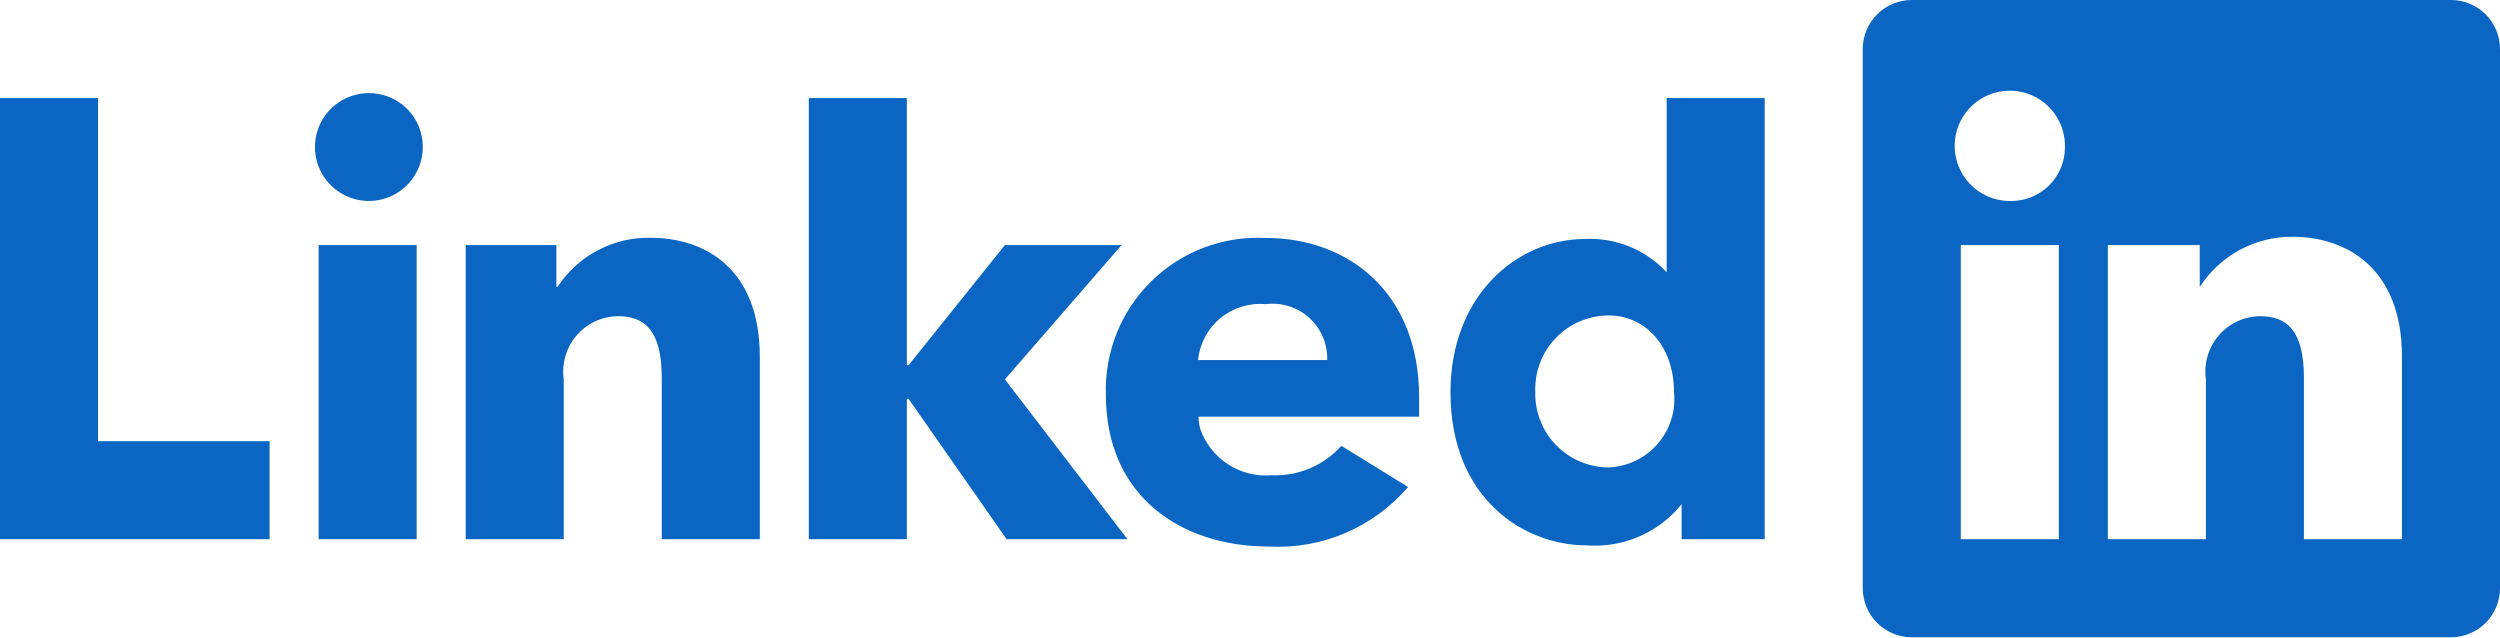
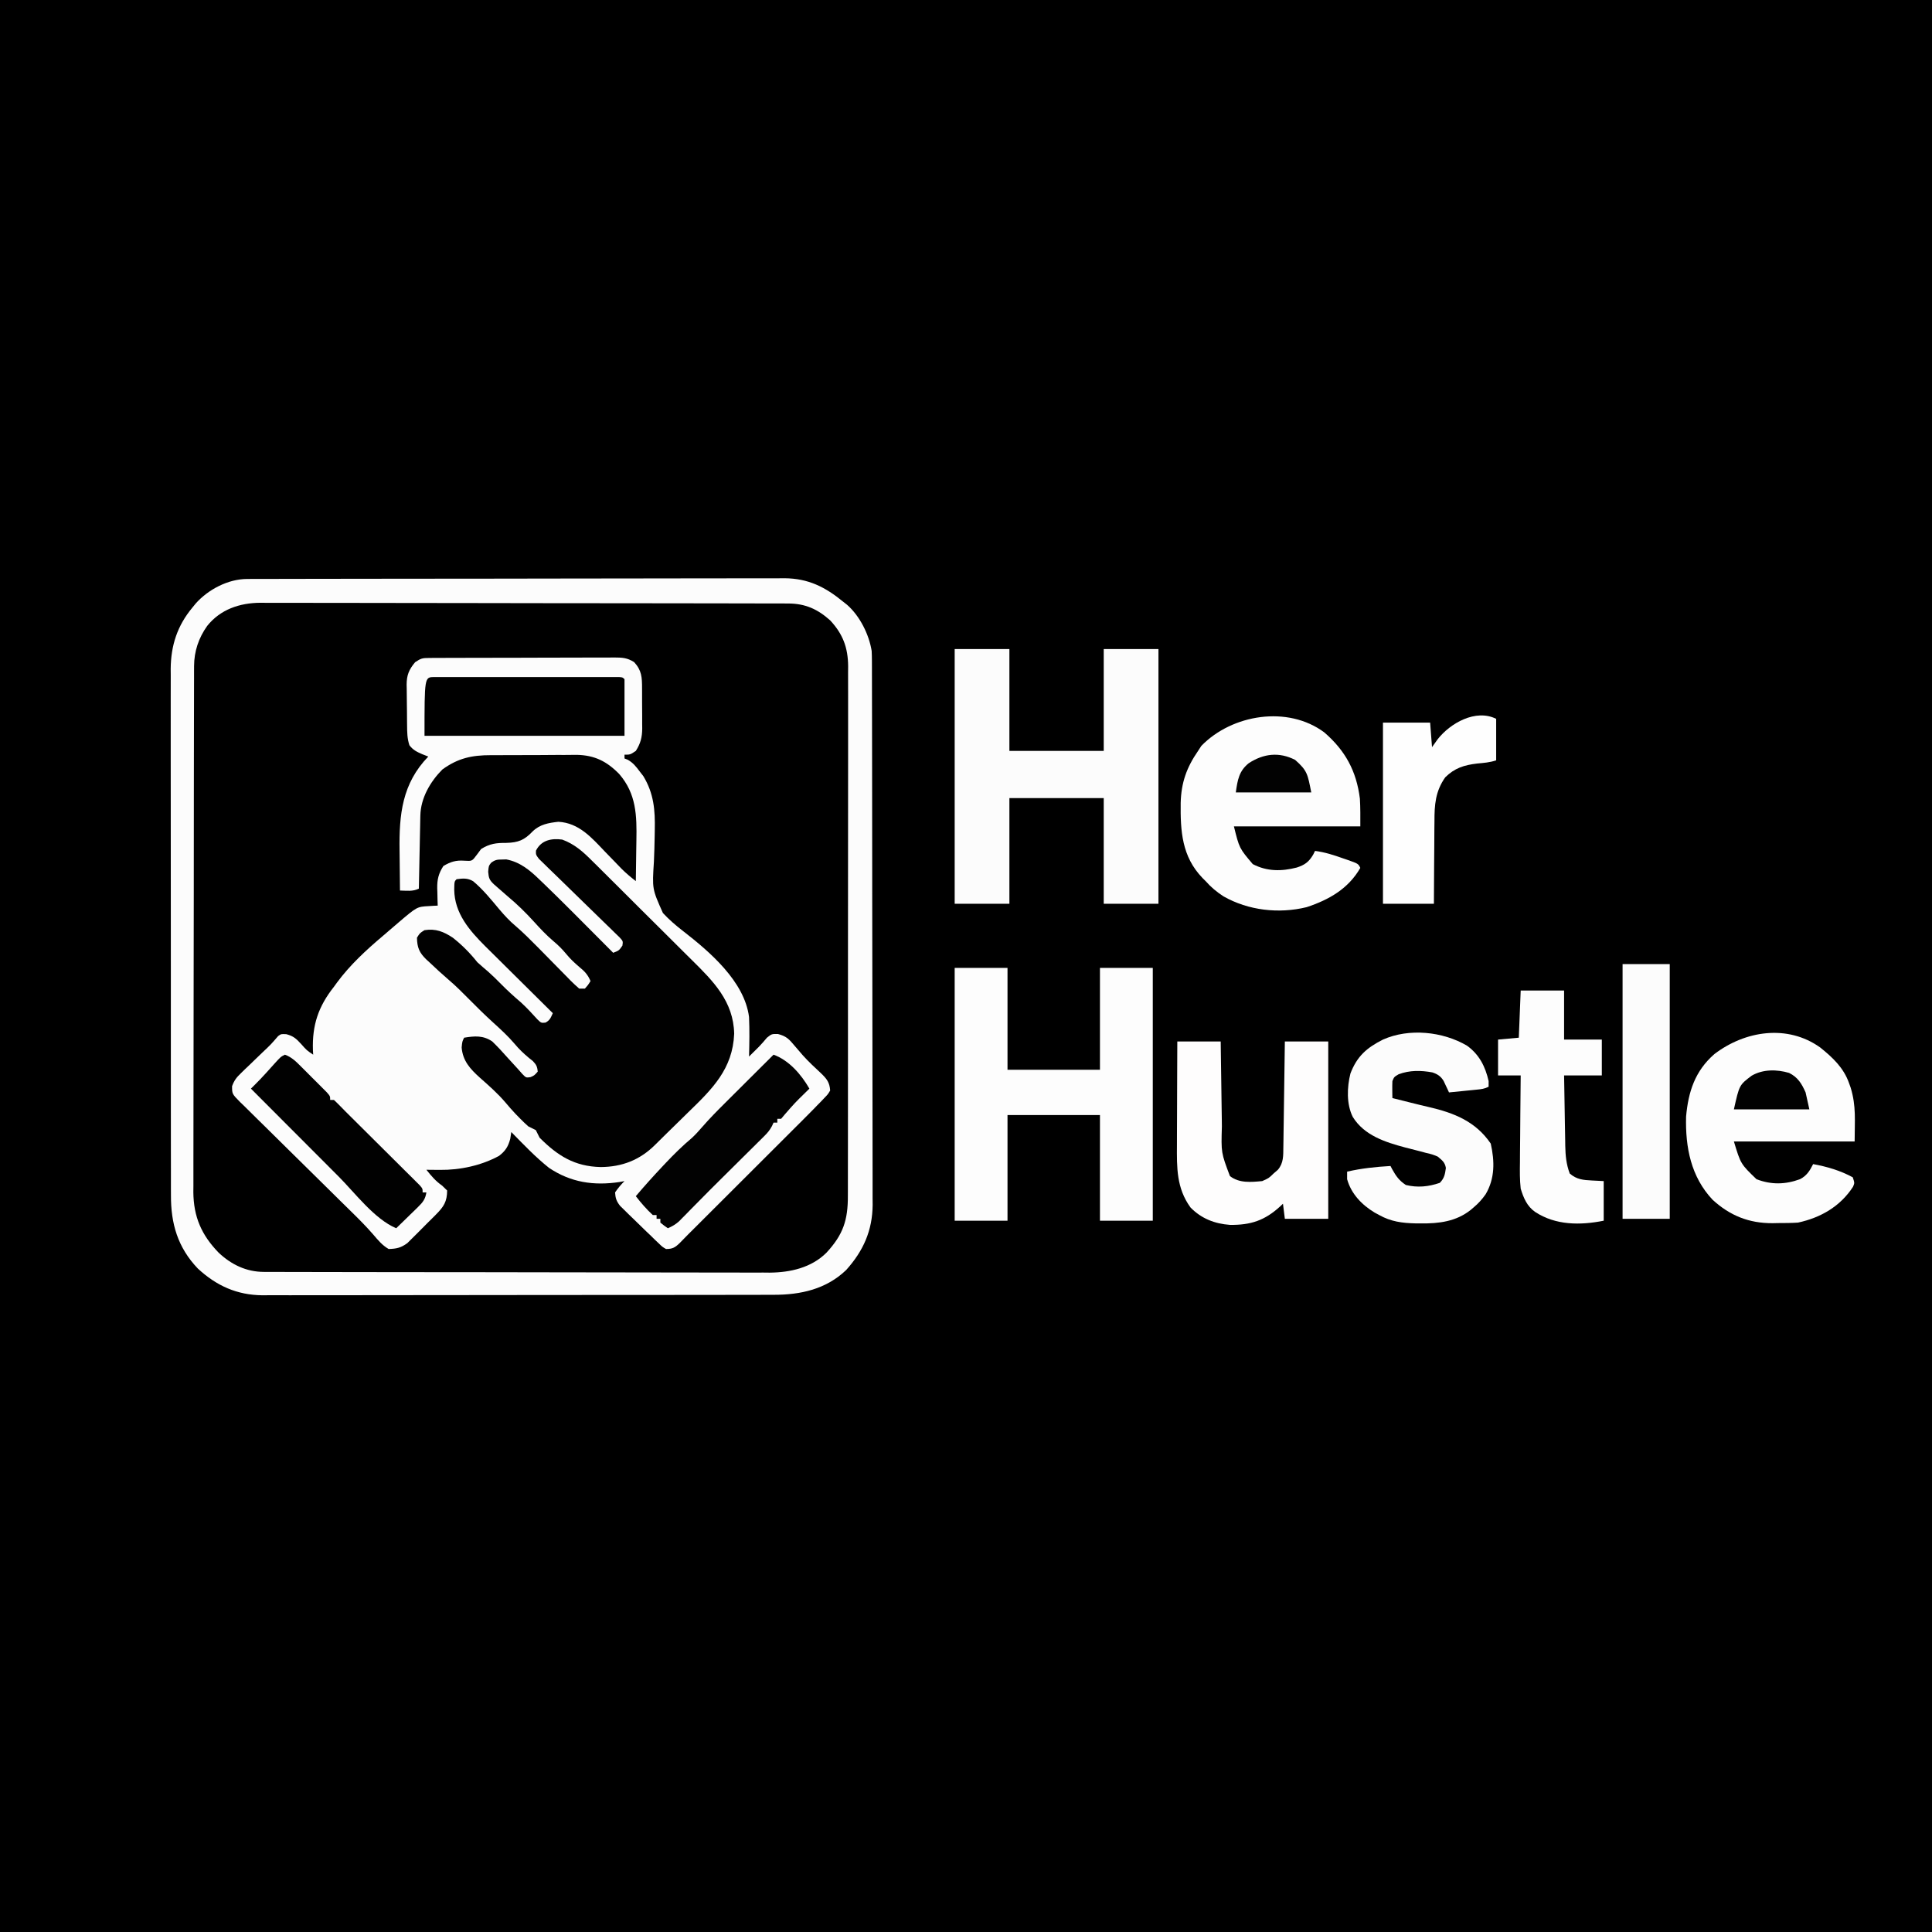
- <svg xmlns="http://www.w3.org/2000/svg" width="102" height="26" viewBox="0 0 102 26" fill="none" id="linkedin-logo" preserveAspectRatio="xMinYMin meet" focusable="false">
-   <path d="M13 10H17V22H13V10ZM15 3.8C14.567 3.81 14.147 3.947 13.792 4.195C13.437 4.442 13.162 4.789 13.004 5.192C12.845 5.595 12.808 6.036 12.899 6.459C12.989 6.882 13.202 7.27 13.512 7.572C13.822 7.875 14.213 8.08 14.639 8.161C15.064 8.242 15.504 8.195 15.903 8.027C16.302 7.859 16.643 7.578 16.882 7.217C17.122 6.856 17.25 6.433 17.25 6C17.252 5.706 17.194 5.416 17.081 5.145C16.968 4.874 16.801 4.629 16.591 4.423C16.381 4.218 16.132 4.057 15.859 3.95C15.585 3.843 15.293 3.792 15 3.8ZM4 4H0V22H11V18H4V4ZM57.9 16.2C57.9 16.61 57.9 16.86 57.9 17H48.9C48.902 17.169 48.926 17.337 48.97 17.5C49.176 18.093 49.575 18.601 50.101 18.943C50.628 19.285 51.254 19.443 51.88 19.39C52.414 19.413 52.947 19.317 53.44 19.11C53.932 18.902 54.373 18.588 54.73 18.19L57.45 19.87C56.753 20.681 55.88 21.322 54.897 21.743C53.914 22.165 52.848 22.355 51.78 22.3C48.19 22.3 45.12 20.25 45.12 16.11C45.091 15.251 45.241 14.395 45.561 13.596C45.88 12.798 46.363 12.075 46.977 11.473C47.591 10.871 48.323 10.404 49.128 10.1C49.932 9.797 50.791 9.664 51.65 9.71C55.08 9.71 57.9 12 57.9 16.2ZM54.15 14.69C54.16 14.367 54.1 14.046 53.973 13.748C53.847 13.451 53.657 13.184 53.417 12.967C53.178 12.75 52.894 12.588 52.585 12.492C52.276 12.396 51.95 12.368 51.63 12.41C50.964 12.351 50.301 12.558 49.786 12.985C49.272 13.412 48.946 14.024 48.88 14.69H54.15ZM68 4H72V22H68.61V20.57C68.149 21.144 67.554 21.598 66.878 21.89C66.202 22.183 65.465 22.307 64.73 22.25C62.22 22.25 59.18 20.39 59.18 16C59.18 12.08 61.87 9.75 64.68 9.75C65.299 9.722 65.917 9.829 66.49 10.063C67.064 10.298 67.579 10.655 68 11.11V4ZM68.3 16C68.3 14.12 67.13 12.87 65.64 12.87C65.237 12.87 64.837 12.951 64.466 13.108C64.095 13.266 63.759 13.497 63.479 13.787C63.199 14.078 62.98 14.421 62.836 14.798C62.692 15.175 62.625 15.577 62.64 15.98C62.628 16.381 62.697 16.781 62.842 17.156C62.987 17.53 63.206 17.872 63.486 18.16C63.766 18.448 64.101 18.677 64.471 18.833C64.841 18.99 65.238 19.07 65.64 19.07C66.02 19.054 66.393 18.961 66.736 18.796C67.079 18.631 67.384 18.397 67.633 18.109C67.882 17.822 68.07 17.486 68.184 17.124C68.299 16.761 68.338 16.378 68.3 16ZM45.76 10H41L37.07 14.9H37V4H33V22H37V16.27H37.07L41.07 22H46L41 15.48L45.76 10ZM26.53 9.7C25.782 9.688 25.044 9.865 24.383 10.215C23.723 10.565 23.161 11.075 22.75 11.7H22.7V10H19V22H23V15.47C22.956 15.152 22.98 14.829 23.071 14.522C23.161 14.214 23.316 13.929 23.525 13.686C23.734 13.443 23.992 13.247 24.283 13.112C24.573 12.976 24.889 12.904 25.21 12.9C26.31 12.9 27 13.49 27 15.42V22H31V14.56C31 10.91 28.71 9.7 26.53 9.7ZM102 2V24C102 24.53 101.789 25.039 101.414 25.414C101.039 25.789 100.53 26 100 26H78C77.47 26 76.961 25.789 76.586 25.414C76.211 25.039 76 24.53 76 24V2C76 1.47 76.211 0.961 76.586 0.586C76.961 0.211 77.47 0 78 0L100 0C100.53 0 101.039 0.211 101.414 0.586C101.789 0.961 102 1.47 102 2ZM84 10H80V22H84V10ZM84.25 6C84.26 5.553 84.136 5.113 83.895 4.737C83.654 4.36 83.306 4.064 82.896 3.886C82.486 3.708 82.032 3.656 81.593 3.737C81.153 3.818 80.747 4.029 80.427 4.341C80.108 4.654 79.888 5.055 79.798 5.492C79.707 5.93 79.748 6.385 79.917 6.799C80.086 7.213 80.374 7.568 80.745 7.817C81.116 8.067 81.553 8.2 82 8.2C82.293 8.208 82.585 8.157 82.859 8.05C83.132 7.943 83.381 7.782 83.591 7.577C83.801 7.371 83.968 7.126 84.081 6.855C84.194 6.584 84.251 6.294 84.25 6ZM98 14.56C98 10.91 95.71 9.66 93.53 9.66C92.778 9.655 92.037 9.841 91.377 10.199C90.716 10.558 90.156 11.077 89.75 11.71V10H86V22H90V15.47C89.956 15.152 89.98 14.829 90.071 14.522C90.161 14.214 90.316 13.929 90.525 13.686C90.734 13.443 90.992 13.247 91.283 13.112C91.573 12.976 91.889 12.904 92.21 12.9C93.31 12.9 94 13.49 94 15.42V22H98V14.56Z" fill="#0A66C2" />
+ <svg xmlns="http://www.w3.org/2000/svg" version="1.1" width="1024" height="1024">
+   <path d="M0 0 C337.92 0 675.84 0 1024 0 C1024 337.92 1024 675.84 1024 1024 C686.08 1024 348.16 1024 0 1024 C0 686.08 0 348.16 0 0 Z " fill="#000000" transform="translate(0,0)" />
+   <path d="M0 0 C1.54 -0.006 1.54 -0.006 3.111 -0.012 C4.8 -0.01 4.8 -0.01 6.523 -0.009 C8.32 -0.013 8.32 -0.013 10.152 -0.018 C13.478 -0.025 16.804 -0.028 20.129 -0.029 C23.716 -0.03 27.302 -0.038 30.889 -0.045 C38.732 -0.058 46.575 -0.064 54.418 -0.069 C59.316 -0.072 64.214 -0.076 69.112 -0.08 C82.675 -0.092 96.239 -0.103 109.802 -0.106 C110.67 -0.106 111.538 -0.107 112.433 -0.107 C113.303 -0.107 114.173 -0.107 115.069 -0.107 C116.833 -0.108 118.596 -0.108 120.359 -0.109 C121.234 -0.109 122.108 -0.109 123.01 -0.109 C137.178 -0.113 151.346 -0.131 165.514 -0.154 C180.063 -0.178 194.613 -0.19 209.162 -0.192 C217.329 -0.192 225.497 -0.198 233.665 -0.216 C240.62 -0.232 247.576 -0.237 254.532 -0.229 C258.079 -0.225 261.627 -0.226 265.174 -0.24 C269.024 -0.255 272.874 -0.247 276.725 -0.236 C277.84 -0.244 278.955 -0.252 280.103 -0.26 C291.545 -0.188 299.439 2.865 307.668 10.795 C314.796 18.485 315.382 26.415 315.329 36.498 C315.337 38.349 315.337 38.349 315.345 40.237 C315.357 43.645 315.356 47.052 315.348 50.46 C315.344 54.142 315.356 57.823 315.366 61.505 C315.383 68.711 315.384 75.918 315.379 83.124 C315.375 88.982 315.376 94.841 315.382 100.699 C315.383 101.533 315.383 102.368 315.384 103.228 C315.386 104.923 315.387 106.618 315.389 108.314 C315.402 124.204 315.397 140.094 315.386 155.985 C315.376 170.515 315.389 185.045 315.412 199.575 C315.437 214.504 315.446 229.433 315.44 244.362 C315.436 252.74 315.439 261.117 315.456 269.495 C315.471 276.627 315.471 283.758 315.454 290.889 C315.445 294.526 315.443 298.162 315.459 301.799 C315.475 305.745 315.46 309.691 315.443 313.638 C315.452 314.781 315.462 315.925 315.472 317.103 C315.361 329.075 310.595 337.536 302.168 345.889 C289.217 356.764 271.534 354.701 255.753 354.649 C252.991 354.652 250.229 354.661 247.466 354.67 C240.766 354.688 234.066 354.684 227.366 354.673 C221.917 354.664 216.469 354.662 211.021 354.667 C210.243 354.667 209.466 354.668 208.664 354.669 C207.084 354.67 205.504 354.671 203.924 354.672 C189.135 354.684 174.346 354.671 159.557 354.649 C146.885 354.631 134.213 354.634 121.541 354.653 C106.799 354.674 92.057 354.683 77.315 354.67 C75.741 354.669 74.168 354.668 72.594 354.667 C71.82 354.666 71.046 354.665 70.248 354.665 C64.81 354.661 59.371 354.667 53.932 354.677 C47.3 354.688 40.668 354.685 34.036 354.663 C30.657 354.653 27.277 354.651 23.898 354.662 C20.226 354.673 16.555 354.659 12.883 354.639 C11.298 354.653 11.298 354.653 9.682 354.666 C-2.177 354.542 -11.563 350.547 -19.965 342.249 C-29.098 332.38 -31.364 322.374 -31.319 309.234 C-31.323 308.038 -31.327 306.843 -31.331 305.611 C-31.339 302.305 -31.339 299 -31.335 295.694 C-31.332 292.124 -31.341 288.555 -31.349 284.985 C-31.361 277.995 -31.363 271.006 -31.361 264.016 C-31.359 258.333 -31.361 252.65 -31.365 246.967 C-31.366 246.158 -31.366 245.349 -31.367 244.515 C-31.368 242.87 -31.369 241.226 -31.371 239.582 C-31.381 224.166 -31.379 208.75 -31.373 193.334 C-31.368 179.241 -31.379 165.148 -31.398 151.055 C-31.418 136.575 -31.426 122.095 -31.422 107.614 C-31.42 99.489 -31.423 91.363 -31.437 83.237 C-31.449 76.319 -31.45 69.4 -31.438 62.482 C-31.432 58.955 -31.431 55.428 -31.443 51.9 C-31.456 48.07 -31.445 44.24 -31.433 40.41 C-31.44 39.304 -31.448 38.198 -31.455 37.058 C-31.38 26.24 -28.884 17.611 -22.059 9.131 C-16.027 3.258 -8.371 0.012 0 0 Z " fill="#000000" transform="translate(134.0586,319.8686)" />
+   <path d="M0 0 C0.922 -0.009 1.845 -0.017 2.795 -0.026 C3.805 -0.025 4.815 -0.024 5.856 -0.023 C6.921 -0.03 7.986 -0.037 9.084 -0.043 C12.615 -0.062 16.146 -0.066 19.677 -0.069 C22.127 -0.075 24.576 -0.082 27.026 -0.089 C32.166 -0.101 37.306 -0.104 42.446 -0.103 C49.036 -0.103 55.625 -0.13 62.215 -0.165 C67.276 -0.187 72.338 -0.191 77.399 -0.19 C79.829 -0.192 82.259 -0.201 84.688 -0.217 C88.086 -0.236 91.482 -0.23 94.879 -0.218 C95.885 -0.23 96.891 -0.241 97.927 -0.252 C102.315 -0.213 104.789 -0.173 108.58 2.188 C112.631 6.582 112.805 10.262 112.798 16.103 C112.802 16.86 112.806 17.617 112.811 18.397 C112.816 19.996 112.817 21.595 112.813 23.193 C112.809 25.627 112.833 28.06 112.858 30.494 C112.86 32.051 112.861 33.609 112.86 35.166 C112.869 35.888 112.879 36.61 112.888 37.354 C112.845 42.059 112.023 45.293 109.497 49.267 C106.497 51.267 106.497 51.267 103.497 51.267 C103.497 51.927 103.497 52.587 103.497 53.267 C104.074 53.498 104.652 53.729 105.247 53.967 C108.086 55.608 109.531 57.457 111.497 60.08 C112.487 61.358 112.487 61.358 113.497 62.662 C119.046 71.875 119.768 80.633 119.544 91.131 C119.525 92.213 119.507 93.296 119.488 94.411 C119.4 98.939 119.301 103.461 119.082 107.985 C118.151 122.425 118.151 122.425 123.862 135.191 C127.101 138.671 130.606 141.711 134.367 144.613 C148.644 155.702 167.047 171.359 169.497 190.267 C169.815 197.265 169.687 204.268 169.497 211.267 C170.613 210.165 171.727 209.06 172.841 207.955 C173.461 207.34 174.082 206.725 174.721 206.092 C176.22 204.552 177.621 202.918 178.997 201.267 C181.497 199.267 181.497 199.267 184.829 199.31 C189.342 200.488 190.715 202.031 193.684 205.58 C194.62 206.674 195.559 207.765 196.501 208.853 C196.984 209.416 197.468 209.979 197.966 210.559 C201.01 213.955 204.358 217.07 207.701 220.169 C210.743 223.101 212.221 225.025 212.497 229.267 C211.314 231.251 211.314 231.251 209.506 233.127 C208.854 233.815 208.202 234.504 207.531 235.214 C206.86 235.892 206.188 236.569 205.497 237.267 C204.918 237.869 204.339 238.47 203.743 239.09 C201.966 240.92 200.165 242.723 198.356 244.522 C197.68 245.198 197.004 245.874 196.308 246.57 C194.1 248.778 191.888 250.982 189.677 253.185 C188.129 254.731 186.581 256.277 185.034 257.823 C180.978 261.876 176.918 265.926 172.858 269.975 C168.73 274.093 164.604 278.215 160.477 282.336 C153.815 288.99 147.15 295.642 140.483 302.292 C139.898 302.876 139.312 303.461 138.708 304.063 C138.16 304.608 137.611 305.153 137.046 305.715 C135.591 307.173 134.159 308.653 132.728 310.135 C130.222 312.53 128.956 313.256 125.497 313.267 C123.59 312.155 123.59 312.155 121.774 310.4 C120.745 309.426 120.745 309.426 119.696 308.432 C118.97 307.718 118.244 307.004 117.497 306.267 C116.734 305.545 115.971 304.823 115.185 304.079 C112.783 301.793 110.419 299.473 108.059 297.142 C107.245 296.357 106.431 295.572 105.593 294.764 C104.433 293.617 104.433 293.617 103.251 292.447 C102.204 291.422 102.204 291.422 101.136 290.376 C99.238 287.934 98.686 286.344 98.497 283.267 C100.031 281.018 101.579 279.185 103.497 277.267 C102.636 277.429 101.775 277.59 100.887 277.756 C87.212 279.82 75.022 277.989 63.497 270.267 C56.303 264.541 49.928 257.821 43.497 251.267 C43.311 252.464 43.126 253.66 42.934 254.892 C41.842 258.994 40.379 261.286 37.028 263.885 C27.623 269.022 16.295 271.462 5.684 271.33 C4.991 271.325 4.299 271.321 3.585 271.316 C1.889 271.305 0.193 271.287 -1.503 271.267 C1.118 274.583 3.409 277.278 6.872 279.705 C7.738 280.551 8.604 281.396 9.497 282.267 C9.442 288.156 7.688 290.843 3.614 294.947 C3.122 295.445 2.629 295.944 2.122 296.457 C1.082 297.501 0.034 298.538 -1.021 299.567 C-2.624 301.138 -4.193 302.739 -5.761 304.346 C-6.78 305.361 -7.801 306.374 -8.823 307.385 C-9.744 308.298 -10.665 309.212 -11.613 310.154 C-15.026 312.65 -17.308 313.134 -21.503 313.267 C-24.93 311.297 -27.159 308.53 -29.701 305.565 C-33.244 301.505 -36.979 297.702 -40.831 293.937 C-42.27 292.521 -43.708 291.106 -45.147 289.69 C-45.898 288.953 -46.649 288.216 -47.423 287.456 C-51.427 283.521 -55.415 279.568 -59.405 275.619 C-64.47 270.608 -69.54 265.602 -74.629 260.615 C-78.756 256.569 -82.866 252.505 -86.966 248.43 C-88.529 246.882 -90.098 245.341 -91.674 243.806 C-93.869 241.666 -96.042 239.506 -98.21 237.339 C-98.867 236.709 -99.523 236.08 -100.2 235.431 C-104.505 231.065 -104.505 231.065 -104.496 226.961 C-103.375 223.92 -102.192 222.378 -99.863 220.139 C-99.121 219.413 -98.38 218.688 -97.616 217.941 C-96.837 217.203 -96.057 216.465 -95.253 215.705 C-94.489 214.963 -93.724 214.221 -92.937 213.457 C-91.458 212.023 -89.975 210.594 -88.488 209.17 C-84.048 204.99 -84.048 204.99 -80.066 200.392 C-78.503 199.267 -78.503 199.267 -75.702 199.416 C-71.853 200.44 -70.424 201.857 -67.753 204.767 C-64.949 207.944 -64.949 207.944 -61.503 210.267 C-61.55 209.48 -61.596 208.692 -61.644 207.881 C-62.086 194.546 -58.742 184.675 -50.503 174.267 C-49.968 173.531 -49.433 172.795 -48.882 172.037 C-41.979 162.684 -33.357 154.744 -24.503 147.267 C-23.445 146.358 -22.388 145.448 -21.331 144.537 C-20.181 143.551 -19.03 142.565 -17.878 141.58 C-17.339 141.116 -16.801 140.652 -16.246 140.174 C-6.468 131.86 -6.468 131.86 -0.128 131.517 C0.746 131.461 1.62 131.404 2.52 131.346 C3.499 131.307 3.499 131.307 4.497 131.267 C4.462 130.254 4.427 129.241 4.391 128.197 C4.363 126.846 4.336 125.494 4.309 124.142 C4.284 123.477 4.259 122.812 4.233 122.127 C4.164 117.401 4.941 114.243 7.497 110.267 C11.366 107.992 14.22 107.13 18.622 107.455 C22.696 107.709 22.696 107.709 25.122 104.455 C26.297 102.877 26.297 102.877 27.497 101.267 C32.086 98.392 35.516 97.995 40.872 98.017 C47.154 97.851 50.404 96.554 54.743 91.99 C58.609 88.193 63.205 87.411 68.434 86.83 C79.413 87.424 86.144 95.327 93.247 102.767 C94.772 104.343 96.301 105.915 97.833 107.485 C99.215 108.906 100.588 110.335 101.961 111.765 C104.357 114.129 106.83 116.219 109.497 118.267 C109.597 112.915 109.669 107.563 109.717 102.209 C109.737 100.393 109.764 98.576 109.799 96.76 C110.046 83.545 109.79 71.981 100.661 61.477 C94.086 54.764 87.633 51.551 78.18 51.351 C76.085 51.346 73.993 51.375 71.899 51.408 C70.414 51.408 68.929 51.406 67.445 51.402 C64.35 51.401 61.258 51.424 58.164 51.465 C54.224 51.516 50.286 51.514 46.347 51.494 C43.286 51.484 40.226 51.498 37.166 51.52 C35.714 51.529 34.263 51.53 32.811 51.525 C22.624 51.508 15.279 53.07 6.946 59.119 C0.535 65.573 -4.518 74.261 -4.708 83.555 C-4.728 84.416 -4.748 85.277 -4.769 86.163 C-4.786 87.088 -4.802 88.014 -4.82 88.967 C-4.851 90.392 -4.851 90.392 -4.883 91.846 C-4.948 94.882 -5.007 97.919 -5.066 100.955 C-5.109 103.013 -5.152 105.071 -5.197 107.129 C-5.304 112.175 -5.405 117.221 -5.503 122.267 C-8.718 123.875 -11.939 123.325 -15.503 123.267 C-15.578 117.97 -15.632 112.672 -15.668 107.374 C-15.683 105.578 -15.703 103.782 -15.729 101.986 C-16.001 82.93 -14.363 66.567 -0.503 52.267 C-1.596 51.834 -2.689 51.401 -3.816 50.955 C-6.591 49.761 -8.651 48.736 -10.503 46.267 C-11.709 42.65 -11.703 39.298 -11.741 35.529 C-11.749 34.771 -11.758 34.012 -11.766 33.231 C-11.78 31.626 -11.79 30.022 -11.798 28.417 C-11.81 26.781 -11.83 25.145 -11.86 23.509 C-11.903 21.14 -11.919 18.773 -11.929 16.404 C-11.946 15.679 -11.964 14.954 -11.982 14.207 C-11.96 9.079 -10.751 6.2 -7.503 2.267 C-4.348 0.164 -3.601 0.015 0 0 Z " fill="#FCFCFC" transform="translate(227.5031,348.7326)" />
+   <path d="M0 0 C1.041 -0.004 2.081 -0.009 3.154 -0.014 C4.874 -0.013 4.874 -0.013 6.63 -0.013 C8.454 -0.018 8.454 -0.018 10.314 -0.024 C13.695 -0.033 17.076 -0.038 20.457 -0.04 C24.102 -0.044 27.746 -0.054 31.39 -0.063 C40.196 -0.082 49.002 -0.093 57.807 -0.101 C61.955 -0.106 66.103 -0.111 70.251 -0.116 C84.041 -0.133 97.832 -0.148 111.623 -0.155 C115.202 -0.157 118.781 -0.159 122.361 -0.161 C123.25 -0.161 124.14 -0.162 125.056 -0.162 C139.46 -0.171 153.862 -0.196 168.266 -0.229 C183.056 -0.262 197.847 -0.28 212.638 -0.283 C220.941 -0.285 229.244 -0.294 237.547 -0.319 C244.62 -0.341 251.693 -0.349 258.767 -0.339 C262.373 -0.335 265.979 -0.337 269.586 -0.356 C273.503 -0.377 277.421 -0.367 281.338 -0.354 C282.467 -0.364 283.597 -0.375 284.76 -0.387 C297.405 -0.285 306.346 4.221 315.992 12.134 C316.652 12.656 317.312 13.178 317.992 13.716 C324.718 19.647 329.578 29.338 330.992 38.134 C331.081 39.904 331.123 41.676 331.126 43.448 C331.131 44.506 331.135 45.564 331.14 46.654 C331.139 48.388 331.139 48.388 331.139 50.158 C331.143 51.391 331.147 52.624 331.15 53.895 C331.159 57.315 331.164 60.735 331.167 64.155 C331.171 67.845 331.18 71.535 331.189 75.225 C331.209 84.135 331.219 93.046 331.228 101.956 C331.232 106.155 331.237 110.354 331.243 114.552 C331.26 128.516 331.274 142.479 331.281 156.442 C331.283 160.064 331.285 163.686 331.287 167.308 C331.288 168.208 331.288 169.108 331.289 170.036 C331.297 184.612 331.322 199.189 331.355 213.766 C331.388 228.741 331.406 243.716 331.409 258.692 C331.411 267.096 331.42 275.5 331.445 283.904 C331.467 291.062 331.475 298.221 331.466 305.379 C331.461 309.028 331.463 312.677 331.482 316.326 C331.503 320.292 331.493 324.256 331.48 328.222 C331.496 329.933 331.496 329.933 331.513 331.678 C331.404 345.402 326.563 356.142 317.492 366.259 C306.864 376.479 293.245 379.442 279.025 379.402 C277.834 379.406 276.644 379.411 275.417 379.415 C272.129 379.426 268.841 379.427 265.553 379.425 C262 379.425 258.447 379.436 254.894 379.445 C247.939 379.462 240.985 379.467 234.03 379.468 C228.374 379.469 222.719 379.473 217.063 379.48 C201.013 379.497 184.962 379.507 168.912 379.505 C168.047 379.505 167.183 379.505 166.292 379.505 C165.426 379.505 164.561 379.505 163.669 379.505 C149.645 379.504 135.621 379.523 121.598 379.551 C107.183 379.58 92.768 379.594 78.353 379.592 C70.267 379.591 62.18 379.597 54.093 379.618 C47.208 379.637 40.322 379.641 33.436 379.627 C29.927 379.621 26.418 379.621 22.908 379.638 C19.094 379.653 15.281 379.644 11.467 379.629 C10.371 379.639 9.275 379.649 8.146 379.66 C-5.433 379.539 -16.249 374.636 -26.133 365.509 C-36.814 354.338 -40.476 341.659 -40.396 326.592 C-40.401 325.364 -40.406 324.135 -40.412 322.869 C-40.424 319.485 -40.422 316.101 -40.415 312.717 C-40.41 309.057 -40.423 305.397 -40.433 301.737 C-40.45 294.576 -40.451 287.416 -40.446 280.255 C-40.442 274.432 -40.443 268.608 -40.448 262.785 C-40.449 261.955 -40.45 261.124 -40.451 260.269 C-40.452 258.582 -40.454 256.895 -40.455 255.208 C-40.469 239.403 -40.464 223.598 -40.452 207.793 C-40.442 193.352 -40.455 178.912 -40.479 164.472 C-40.503 149.625 -40.513 134.777 -40.506 119.93 C-40.503 111.602 -40.505 103.275 -40.523 94.947 C-40.537 87.857 -40.538 80.767 -40.521 73.677 C-40.512 70.065 -40.51 66.452 -40.525 62.839 C-40.542 58.912 -40.527 54.985 -40.509 51.057 C-40.519 49.931 -40.528 48.804 -40.538 47.644 C-40.424 35.174 -37.01 24.733 -29.008 15.134 C-28.423 14.414 -27.838 13.693 -27.235 12.951 C-20.567 5.509 -10.089 0.02 0 0 Z M-21.196 24.884 C-25.722 31.235 -28.126 38.376 -28.142 46.169 C-28.147 47.19 -28.151 48.211 -28.156 49.263 C-28.156 50.384 -28.155 51.504 -28.155 52.658 C-28.159 53.849 -28.163 55.041 -28.166 56.268 C-28.175 59.577 -28.18 62.885 -28.183 66.194 C-28.187 69.762 -28.196 73.33 -28.205 76.898 C-28.225 85.516 -28.235 94.135 -28.244 102.753 C-28.248 106.814 -28.253 110.875 -28.259 114.936 C-28.276 128.44 -28.29 141.944 -28.297 155.448 C-28.299 158.952 -28.301 162.456 -28.303 165.96 C-28.304 166.831 -28.304 167.702 -28.305 168.599 C-28.313 182.697 -28.338 196.796 -28.371 210.894 C-28.404 225.376 -28.422 239.859 -28.425 254.341 C-28.427 262.469 -28.436 270.597 -28.461 278.725 C-28.483 285.65 -28.491 292.574 -28.482 299.498 C-28.477 303.028 -28.479 306.557 -28.498 310.087 C-28.519 313.923 -28.509 317.758 -28.496 321.595 C-28.512 323.248 -28.512 323.248 -28.529 324.935 C-28.421 338.103 -24.191 347.746 -15.094 357.103 C-8.374 363.421 -0.439 367.249 8.852 367.268 C9.834 367.273 10.816 367.277 11.829 367.282 C12.905 367.282 13.982 367.282 15.091 367.281 C16.81 367.287 16.81 367.287 18.563 367.293 C21.745 367.302 24.926 367.306 28.107 367.309 C31.538 367.313 34.969 367.322 38.4 367.331 C46.688 367.351 54.975 367.361 63.263 367.37 C67.169 367.374 71.075 367.38 74.981 367.385 C87.971 367.402 100.961 367.416 113.952 367.424 C117.322 367.426 120.693 367.427 124.063 367.429 C124.901 367.43 125.738 367.43 126.601 367.431 C140.159 367.439 153.717 367.464 167.275 367.497 C181.205 367.53 195.134 367.548 209.064 367.551 C216.881 367.553 224.698 367.562 232.515 367.588 C239.175 367.609 245.834 367.617 252.494 367.608 C255.889 367.603 259.282 367.607 262.676 367.625 C266.368 367.642 270.058 367.635 273.75 367.622 C274.806 367.633 275.863 367.644 276.952 367.655 C287.924 367.562 299.007 365.051 306.992 357.134 C315.947 347.466 318.448 339.735 318.38 326.768 C318.385 325.534 318.39 324.3 318.396 323.029 C318.408 319.621 318.406 316.214 318.399 312.806 C318.394 309.124 318.407 305.442 318.417 301.76 C318.434 294.554 318.435 287.348 318.43 280.142 C318.426 274.283 318.427 268.425 318.432 262.567 C318.433 261.732 318.434 260.898 318.435 260.038 C318.436 258.343 318.438 256.647 318.439 254.952 C318.453 239.062 318.448 223.171 318.436 207.281 C318.426 192.751 318.439 178.22 318.463 163.69 C318.487 148.761 318.497 133.833 318.49 118.904 C318.487 110.526 318.489 102.148 318.507 93.77 C318.521 86.639 318.522 79.508 318.505 72.376 C318.496 68.74 318.494 65.103 318.509 61.467 C318.526 57.52 318.511 53.574 318.493 49.628 C318.503 48.484 318.512 47.341 318.522 46.163 C318.432 36.364 315.736 29.193 309.054 21.994 C302.39 15.985 295.758 13.018 286.813 13 C285.271 12.993 285.271 12.993 283.698 12.986 C282.576 12.987 281.453 12.987 280.297 12.987 C279.099 12.983 277.901 12.98 276.667 12.976 C273.346 12.967 270.024 12.962 266.703 12.96 C263.119 12.956 259.535 12.946 255.952 12.937 C247.3 12.918 238.648 12.907 229.995 12.899 C225.919 12.894 221.842 12.889 217.765 12.884 C204.211 12.867 190.656 12.852 177.101 12.845 C173.585 12.843 170.069 12.841 166.554 12.839 C165.68 12.839 164.806 12.838 163.906 12.838 C149.751 12.829 135.597 12.804 121.442 12.771 C106.903 12.738 92.364 12.72 77.825 12.717 C69.665 12.715 61.504 12.706 53.344 12.681 C46.395 12.659 39.445 12.651 32.496 12.661 C28.952 12.665 25.409 12.663 21.865 12.644 C18.017 12.623 14.17 12.633 10.322 12.646 C9.211 12.636 8.099 12.625 6.954 12.613 C-3.982 12.703 -14.181 16.103 -21.196 24.884 Z " fill="#FCFCFC" transform="translate(131.008,306.8658)" />
+   <path d="M0 0 C6.426 2.36 10.919 6.329 15.682 11.117 C16.764 12.181 16.764 12.181 17.868 13.267 C20.236 15.603 22.59 17.953 24.941 20.305 C26.594 21.947 28.248 23.59 29.901 25.231 C33.362 28.673 36.815 32.122 40.262 35.576 C44.657 39.977 49.077 44.352 53.503 48.721 C56.926 52.106 60.332 55.508 63.734 58.914 C65.355 60.532 66.982 62.145 68.615 63.752 C80.102 75.078 90.776 85.787 91.129 102.914 C90.35 121.563 79.593 132.12 66.875 144.438 C65.503 145.785 64.132 147.133 62.762 148.482 C60.252 150.952 57.735 153.415 55.21 155.869 C53.199 157.824 51.209 159.794 49.228 161.781 C41.152 169.825 31.721 173.491 20.375 173.562 C6.532 173.246 -2.409 167.605 -12 158 C-12.672 156.669 -13.34 155.337 -14 154 C-15.315 153.297 -16.651 152.634 -18 152 C-19.485 150.677 -20.92 149.295 -22.312 147.875 C-23.11 147.062 -23.908 146.248 -24.73 145.41 C-26.602 143.423 -28.375 141.406 -30.125 139.312 C-34.211 134.502 -38.946 130.358 -43.67 126.187 C-48.771 121.573 -52.727 117.33 -53.312 110.188 C-53 107 -53 107 -52 105 C-46.445 104.078 -41.89 103.704 -37.105 106.985 C-34.266 109.735 -31.599 112.589 -29 115.562 C-27.204 117.56 -25.388 119.533 -23.562 121.504 C-22.389 122.831 -22.389 122.831 -21.191 124.186 C-19.196 126.25 -19.196 126.25 -16.84 125.906 C-14.819 125.033 -14.819 125.033 -13 123 C-13.202 120.378 -13.76 119.246 -15.602 117.359 C-16.269 116.828 -16.937 116.297 -17.625 115.75 C-20.418 113.42 -22.866 111.111 -25.188 108.312 C-28.725 104.143 -32.696 100.521 -36.738 96.856 C-41.057 92.92 -45.206 88.844 -49.312 84.688 C-52.827 81.134 -56.316 77.616 -60.125 74.375 C-63.655 71.345 -67.074 68.213 -70.438 65 C-71.237 64.27 -71.237 64.27 -72.053 63.525 C-75.781 59.903 -76.907 57.179 -77 52 C-75.5 49.562 -75.5 49.562 -73 48 C-67.053 47.085 -62.864 48.778 -58 52 C-53.049 55.913 -48.92 60.068 -45 65 C-43.104 66.726 -41.157 68.383 -39.207 70.047 C-36.872 72.113 -34.687 74.279 -32.5 76.5 C-29.146 79.9 -25.688 83.069 -22.047 86.156 C-18.855 89.031 -15.976 92.206 -13.078 95.375 C-11.159 97.22 -11.159 97.22 -8.859 97 C-6.495 95.728 -6.091 94.393 -5 92 C-5.788 91.222 -5.788 91.222 -6.592 90.428 C-11.572 85.509 -16.544 80.582 -21.509 75.647 C-24.06 73.111 -26.615 70.577 -29.176 68.051 C-31.653 65.606 -34.122 63.155 -36.587 60.698 C-37.974 59.319 -39.369 57.947 -40.764 56.576 C-49.27 48.073 -57.072 39.082 -57.25 26.562 C-57.17 22.17 -57.17 22.17 -56 21 C-52.719 20.541 -50.154 20.311 -47.227 22.059 C-41.972 26.446 -37.671 31.818 -33.285 37.043 C-30.586 40.207 -27.912 43.159 -24.703 45.812 C-20.595 49.361 -16.789 53.164 -12.98 57.027 C-12.351 57.665 -11.721 58.302 -11.073 58.959 C-8.436 61.632 -5.802 64.309 -3.177 66.994 C-1.243 68.97 0.7 70.937 2.645 72.902 C3.238 73.515 3.832 74.127 4.444 74.758 C5.907 76.23 7.448 77.623 9 79 C9.99 79 10.98 79 12 79 C13.705 77.06 13.705 77.06 15 75 C13.599 71.719 12.007 69.926 9.25 67.688 C6.578 65.434 4.213 63.205 2 60.5 C-0.047 58.016 -2.155 55.938 -4.625 53.875 C-8.402 50.677 -11.685 47.161 -15 43.5 C-19.414 38.638 -23.947 34.204 -29 30 C-30.652 28.569 -32.297 27.132 -33.938 25.688 C-34.689 25.031 -35.441 24.375 -36.215 23.699 C-38.623 21.407 -38.965 20.409 -39.25 17.062 C-39 14 -39 14 -37.746 12.336 C-35.608 10.7 -34.484 10.567 -31.812 10.562 C-31.097 10.543 -30.382 10.524 -29.645 10.504 C-22.442 11.855 -17.139 16.236 -12.027 21.227 C-11.391 21.834 -10.754 22.442 -10.098 23.069 C-8.052 25.033 -6.023 27.013 -4 29 C-3.322 29.666 -2.644 30.331 -1.946 31.017 C2.879 35.772 7.662 40.57 12.438 45.375 C13.862 46.805 15.288 48.235 16.713 49.664 C20.145 53.107 23.573 56.552 27 60 C30.063 58.82 30.063 58.82 31.887 56.21 C32.243 53.84 32.243 53.84 30.367 51.8 C29.134 50.605 29.134 50.605 27.875 49.387 C26.951 48.479 26.026 47.571 25.074 46.636 C24.573 46.156 24.072 45.675 23.556 45.18 C21.99 43.678 20.441 42.161 18.895 40.639 C15.61 37.412 12.306 34.205 9 31 C5.169 27.287 1.347 23.566 -2.456 19.824 C-3.985 18.327 -5.529 16.845 -7.074 15.364 C-7.998 14.456 -8.923 13.549 -9.875 12.613 C-10.697 11.817 -11.52 11.021 -12.367 10.2 C-14 8 -14 8 -13.922 5.852 C-11.143 0.269 -5.667 -0.782 0 0 Z " fill="#010101" transform="translate(298,445)" />
+   <path d="M0 0 C9.57 0 19.14 0 29 0 C29 17.82 29 35.64 29 54 C45.5 54 62 54 79 54 C79 36.18 79 18.36 79 0 C88.57 0 98.14 0 108 0 C108 44.55 108 89.1 108 135 C98.43 135 88.86 135 79 135 C79 116.52 79 98.04 79 79 C62.5 79 46 79 29 79 C29 97.48 29 115.96 29 135 C19.43 135 9.86 135 0 135 C0 90.45 0 45.9 0 0 Z " fill="#FCFCFC" transform="translate(506,344)" />
+   <path d="M0 0 C9.24 0 18.48 0 28 0 C28 17.82 28 35.64 28 54 C44.17 54 60.34 54 77 54 C77 36.18 77 18.36 77 0 C86.24 0 95.48 0 105 0 C105 44.22 105 88.44 105 134 C95.76 134 86.52 134 77 134 C77 115.52 77 97.04 77 78 C60.83 78 44.66 78 28 78 C28 96.48 28 114.96 28 134 C18.76 134 9.52 134 0 134 C0 89.78 0 45.56 0 0 Z " fill="#FDFDFD" transform="translate(506,513)" />
+   <path d="M0 0 C11.136 9.656 17.032 20.475 18.859 35.129 C19.16 40.013 19.086 44.915 19.086 49.809 C-3.024 49.809 -25.134 49.809 -47.914 49.809 C-45.056 61.389 -45.056 61.389 -37.914 69.809 C-30.387 73.743 -22.668 73.691 -14.602 71.621 C-10.393 70.249 -8.218 68.715 -5.914 64.809 C-5.584 64.149 -5.254 63.489 -4.914 62.809 C0.295 63.481 4.977 64.996 9.898 66.746 C10.674 67.011 11.449 67.276 12.248 67.549 C17.964 69.564 17.964 69.564 19.086 71.809 C12.722 82.876 2.506 88.694 -9.371 92.621 C-24.108 96.236 -40.324 94.379 -53.477 86.871 C-57.08 84.518 -60.057 82.052 -62.914 78.809 C-63.467 78.258 -64.02 77.708 -64.59 77.141 C-75.553 65.755 -76.304 52.223 -76.125 37.289 C-75.83 26.574 -72.984 18.596 -66.914 9.809 C-66.337 8.922 -65.759 8.035 -65.164 7.121 C-48.879 -9.617 -19.319 -14.4 0 0 Z " fill="#FDFDFD" transform="translate(701.9141,388.1914)" />
+   <path d="M0 0 C6.581 5.292 12.376 10.714 15.234 18.797 C15.531 19.622 15.827 20.447 16.133 21.297 C19.139 31.226 18.234 38.67 18.234 49.797 C-2.886 49.797 -24.006 49.797 -45.766 49.797 C-42.162 61.727 -42.162 61.727 -33.766 69.812 C-25.943 72.8 -18.544 72.658 -10.715 69.789 C-7.184 67.992 -5.487 65.24 -3.766 61.797 C3.565 63.141 10.662 65.201 17.234 68.797 C18.234 71.797 18.234 71.797 17.371 73.812 C10.627 84.21 0.267 90.199 -11.766 92.797 C-15.304 93.043 -18.844 93.028 -22.391 93.047 C-23.338 93.067 -24.286 93.088 -25.262 93.109 C-37.709 93.177 -47.844 89.141 -57.062 80.691 C-68.532 68.51 -71.536 52.914 -71.105 36.594 C-69.929 23.445 -66.381 12.435 -56.117 3.488 C-39.861 -8.92 -17.365 -12.439 0 0 Z " fill="#FDFDFD" transform="translate(964.7656,555.2031)" />
+   <path d="M0 0 C7.59 0 15.18 0 23 0 C23.02 1.593 23.04 3.186 23.06 4.827 C23.137 10.794 23.225 16.762 23.317 22.729 C23.355 25.301 23.39 27.873 23.422 30.445 C23.468 34.164 23.526 37.883 23.586 41.602 C23.597 42.732 23.609 43.863 23.621 45.028 C23.213 58.956 23.213 58.956 27.889 71.338 C32.767 75.178 39.09 74.571 45 74 C48.517 72.436 48.517 72.436 51 70 C51.763 69.34 52.526 68.68 53.312 68 C56.389 64.354 56.139 60.489 56.205 55.854 C56.225 54.614 56.245 53.373 56.266 52.094 C56.283 50.745 56.3 49.396 56.316 48.047 C56.337 46.663 56.358 45.278 56.379 43.894 C56.434 40.257 56.484 36.621 56.532 32.984 C56.583 29.271 56.638 25.557 56.693 21.844 C56.801 14.563 56.902 7.281 57 0 C64.59 0 72.18 0 80 0 C80 31.02 80 62.04 80 94 C72.41 94 64.82 94 57 94 C56.505 90.04 56.505 90.04 56 86 C55.504 86.471 55.007 86.941 54.496 87.426 C46.381 94.863 38.915 97.359 27.906 97.211 C19.795 96.622 12.729 93.869 7 88 C-0.463 77.746 -0.28 66.855 -0.195 54.688 C-0.192 53.107 -0.189 51.527 -0.187 49.946 C-0.179 45.81 -0.16 41.674 -0.137 37.538 C-0.117 33.308 -0.108 29.078 -0.098 24.848 C-0.076 16.565 -0.041 8.283 0 0 Z " fill="#FEFDFD" transform="translate(624,552)" />
+   <path d="M0 0 C6.474 4.657 9.722 11.081 11.449 18.762 C11.449 19.752 11.449 20.742 11.449 21.762 C9.21 22.882 7.584 23.048 5.098 23.297 C4.247 23.384 3.396 23.471 2.52 23.561 C1.63 23.648 0.741 23.735 -0.176 23.824 C-1.073 23.915 -1.97 24.006 -2.895 24.1 C-5.113 24.324 -7.332 24.544 -9.551 24.762 C-9.805 24.207 -10.059 23.653 -10.32 23.082 C-10.664 22.358 -11.009 21.633 -11.363 20.887 C-11.7 20.167 -12.036 19.448 -12.383 18.707 C-13.876 16.221 -15.612 15.074 -18.359 14.16 C-24.492 13.045 -30.378 12.952 -36.238 15.137 C-38.645 16.555 -38.645 16.555 -39.551 18.762 C-39.62 20.302 -39.635 21.845 -39.613 23.387 C-39.604 24.204 -39.595 25.021 -39.586 25.863 C-39.574 26.49 -39.563 27.116 -39.551 27.762 C-37.858 28.185 -36.165 28.608 -34.472 29.031 C-33.011 29.396 -31.551 29.763 -30.091 30.131 C-26.812 30.956 -23.534 31.765 -20.238 32.52 C-6.871 35.613 4.584 40.136 12.574 51.887 C14.683 61.227 14.822 70.354 9.867 78.75 C7.95 81.469 6.009 83.629 3.449 85.762 C2.948 86.191 2.446 86.62 1.93 87.062 C-5.806 93.204 -14.877 94.305 -24.488 94.199 C-25.455 94.192 -26.421 94.184 -27.417 94.176 C-34.425 94.014 -40.348 93.229 -46.551 89.762 C-47.757 89.108 -47.757 89.108 -48.988 88.441 C-55.728 84.384 -61.397 78.515 -63.551 70.762 C-63.551 69.442 -63.551 68.122 -63.551 66.762 C-55.915 64.986 -48.369 64.227 -40.551 63.762 C-40.271 64.304 -39.991 64.847 -39.703 65.406 C-37.617 69.129 -36.038 71.44 -32.426 73.824 C-26.184 75.334 -20.486 74.76 -14.426 72.699 C-11.987 70.179 -11.682 68.2 -11.203 64.797 C-11.722 61.758 -13.22 60.729 -15.551 58.762 C-18.434 57.592 -18.434 57.592 -21.68 56.832 C-22.88 56.511 -24.081 56.19 -25.318 55.859 C-27.821 55.218 -30.323 54.577 -32.826 53.938 C-43.429 51.102 -54.468 47.574 -60.551 37.762 C-63.952 30.935 -63.619 22.028 -61.793 14.734 C-58.308 5.61 -53.17 1.115 -44.551 -3.238 C-30.758 -9.389 -12.843 -7.567 0 0 Z " fill="#FCFCFC" transform="translate(777.5508,554.2383)" />
+   <path d="M0 0 C7.59 0 15.18 0 23 0 C23 8.58 23 17.16 23 26 C29.6 26 36.2 26 43 26 C43 32.27 43 38.54 43 45 C36.4 45 29.8 45 23 45 C23.097 51.281 23.2 57.561 23.317 63.842 C23.356 65.976 23.39 68.111 23.422 70.246 C23.468 73.322 23.526 76.397 23.586 79.473 C23.603 80.895 23.603 80.895 23.621 82.346 C23.736 87.58 24.152 92.079 26 97 C29.667 100.159 33.077 100.448 37.812 100.688 C40.875 100.842 40.875 100.842 44 101 C44 107.93 44 114.86 44 122 C31.56 124.488 18.523 124.48 7.688 117.375 C3.351 114.375 1.499 109.914 0 105 C-0.524 100.323 -0.467 95.697 -0.391 90.996 C-0.385 89.677 -0.379 88.358 -0.373 86.999 C-0.358 83.522 -0.319 80.045 -0.275 76.568 C-0.233 73.009 -0.215 69.449 -0.195 65.889 C-0.153 58.925 -0.082 51.963 0 45 C-3.96 45 -7.92 45 -12 45 C-12 38.73 -12 32.46 -12 26 C-8.37 25.67 -4.74 25.34 -1 25 C-0.67 16.75 -0.34 8.5 0 0 Z " fill="#FDFDFD" transform="translate(806,525)" />
+   <path d="M0 0 C8.25 0 16.5 0 25 0 C25 44.55 25 89.1 25 135 C16.75 135 8.5 135 0 135 C0 90.45 0 45.9 0 0 Z " fill="#FCFCFC" transform="translate(860,511)" />
+   <path d="M0 0 C0 7.26 0 14.52 0 22 C-3.422 23.141 -6.532 23.35 -10.125 23.688 C-17.025 24.522 -21.999 26.062 -27 31 C-32.227 38.428 -32.736 45.591 -32.707 54.445 C-32.722 55.696 -32.737 56.947 -32.753 58.236 C-32.788 61.528 -32.803 64.818 -32.807 68.11 C-32.816 71.482 -32.853 74.854 -32.889 78.227 C-32.955 84.818 -32.977 91.408 -33 98 C-41.91 98 -50.82 98 -60 98 C-60 66.32 -60 34.64 -60 2 C-51.75 2 -43.5 2 -35 2 C-34.67 6.29 -34.34 10.58 -34 15 C-33.01 13.618 -32.02 12.236 -31 10.812 C-24.388 2.334 -10.857 -5.429 0 0 Z " fill="#FEFEFE" transform="translate(793,381)" />
+   <path d="M0 0 C1.313 -0.004 1.313 -0.004 2.652 -0.009 C4.102 -0.006 4.102 -0.006 5.583 -0.002 C6.596 -0.004 7.609 -0.006 8.652 -0.008 C12.018 -0.012 15.385 -0.009 18.751 -0.006 C21.079 -0.007 23.406 -0.007 25.734 -0.009 C30.62 -0.01 35.506 -0.008 40.392 -0.003 C46.671 0.002 52.95 -0.001 59.228 -0.007 C64.037 -0.011 68.846 -0.009 73.655 -0.007 C75.971 -0.006 78.287 -0.007 80.603 -0.009 C83.833 -0.012 87.063 -0.008 90.294 -0.002 C91.261 -0.004 92.228 -0.006 93.225 -0.009 C94.1 -0.006 94.975 -0.003 95.876 0 C96.641 0 97.406 0.001 98.194 0.001 C99.938 0.127 99.938 0.127 100.938 1.127 C100.938 11.027 100.938 20.927 100.938 31.127 C65.958 31.127 30.978 31.127 -5.062 31.127 C-5.062 0.002 -5.062 0.002 0 0 Z " fill="#000000" transform="translate(230.0618,358.873)" />
+   <path d="M0 0 C3.679 1.321 6.034 3.775 8.766 6.5 C10.1 7.83 10.1 7.83 11.461 9.188 C12.842 10.58 12.842 10.58 14.25 12 C15.186 12.928 16.122 13.856 17.086 14.812 C17.97 15.699 18.855 16.586 19.766 17.5 C20.578 18.315 21.39 19.129 22.228 19.969 C24 22 24 22 24 24 C24.66 24 25.32 24 26 24 C27.143 25.074 28.273 26.163 29.36 27.294 C31.347 29.361 33.384 31.375 35.423 33.391 C39.566 37.502 43.704 41.617 47.839 45.735 C50.334 48.219 52.83 50.701 55.33 53.179 C58.222 56.045 61.105 58.919 63.988 61.793 C64.891 62.686 65.794 63.578 66.725 64.498 C67.549 65.323 68.374 66.147 69.224 66.997 C69.955 67.723 70.686 68.45 71.439 69.199 C73 71 73 71 73 73 C73.66 73 74.32 73 75 73 C74.421 76.548 73.173 78.184 70.621 80.672 C69.948 81.336 69.274 82 68.58 82.684 C67.873 83.366 67.166 84.047 66.438 84.75 C65.371 85.796 65.371 85.796 64.283 86.863 C62.529 88.582 60.768 90.294 59 92 C47.452 87.115 37.243 73.377 28.484 64.582 C27.134 63.23 25.784 61.878 24.433 60.526 C20.919 57.009 17.409 53.488 13.899 49.967 C10.3 46.359 6.699 42.753 3.098 39.146 C-3.938 32.1 -10.97 25.051 -18 18 C-16.81 16.814 -16.81 16.814 -15.597 15.603 C-13.739 13.74 -11.931 11.878 -10.176 9.922 C-9.705 9.401 -9.233 8.88 -8.748 8.344 C-7.778 7.267 -6.809 6.189 -5.842 5.109 C-2.215 1.108 -2.215 1.108 0 0 Z " fill="#010101" transform="translate(151,559)" />
+   <path d="M0 0 C8.29 3.06 14.619 10.432 19 18 C18.336 18.652 17.672 19.305 16.988 19.977 C11.26 25.586 11.26 25.586 6 31.625 C5.01 32.801 5.01 32.801 4 34 C3.34 34 2.68 34 2 34 C2 34.66 2 35.32 2 36 C1.34 36 0.68 36 0 36 C-0.408 36.896 -0.408 36.896 -0.824 37.81 C-1.976 39.955 -3.091 41.334 -4.81 43.037 C-5.374 43.601 -5.938 44.165 -6.52 44.746 C-7.128 45.344 -7.737 45.942 -8.363 46.559 C-8.992 47.185 -9.621 47.811 -10.269 48.456 C-12.279 50.455 -14.296 52.446 -16.312 54.438 C-17.659 55.774 -19.004 57.11 -20.35 58.447 C-22.831 60.912 -25.315 63.375 -27.802 65.834 C-31.846 69.834 -35.867 73.855 -39.848 77.918 C-41.253 79.341 -42.657 80.764 -44.062 82.188 C-44.77 82.911 -45.477 83.635 -46.205 84.381 C-46.892 85.074 -47.578 85.767 -48.285 86.48 C-48.903 87.108 -49.52 87.736 -50.156 88.384 C-52.013 90.012 -53.749 91.007 -56 92 C-58 90.625 -58 90.625 -60 89 C-60 88.34 -60 87.68 -60 87 C-60.66 87 -61.32 87 -62 87 C-62 86.34 -62 85.68 -62 85 C-62.66 85 -63.32 85 -64 85 C-67.346 81.918 -70.224 78.599 -73 75 C-68.554 69.739 -63.967 64.644 -59.25 59.625 C-58.546 58.875 -57.843 58.126 -57.117 57.354 C-52.705 52.694 -48.229 48.278 -43.309 44.152 C-41.323 42.301 -39.622 40.438 -37.863 38.379 C-34.046 33.992 -30.004 29.877 -25.879 25.781 C-24.762 24.666 -24.762 24.666 -23.622 23.529 C-21.271 21.183 -18.917 18.842 -16.562 16.5 C-14.956 14.899 -13.35 13.297 -11.744 11.695 C-7.832 7.794 -3.917 3.896 0 0 Z " fill="#020202" transform="translate(410,559)" />
+   <path d="M0 0 C4.65 2.305 6.707 5.721 8.75 10.336 C9.41 13.306 10.07 16.276 10.75 19.336 C-2.45 19.336 -15.65 19.336 -29.25 19.336 C-26.377 6.409 -26.377 6.409 -19.812 1.461 C-13.845 -1.992 -6.517 -1.923 0 0 Z " fill="#010101" transform="translate(948.25,568.6641)" />
+   <path d="M0 0 C6.555 5.756 6.645 7.66 8.562 17.25 C-4.638 17.25 -17.837 17.25 -31.438 17.25 C-30.499 10.68 -29.764 5.9 -24.535 1.734 C-16.733 -3.322 -8.539 -4.347 0 0 Z " fill="#020202" transform="translate(686.4375,402.75)" />
</svg>
